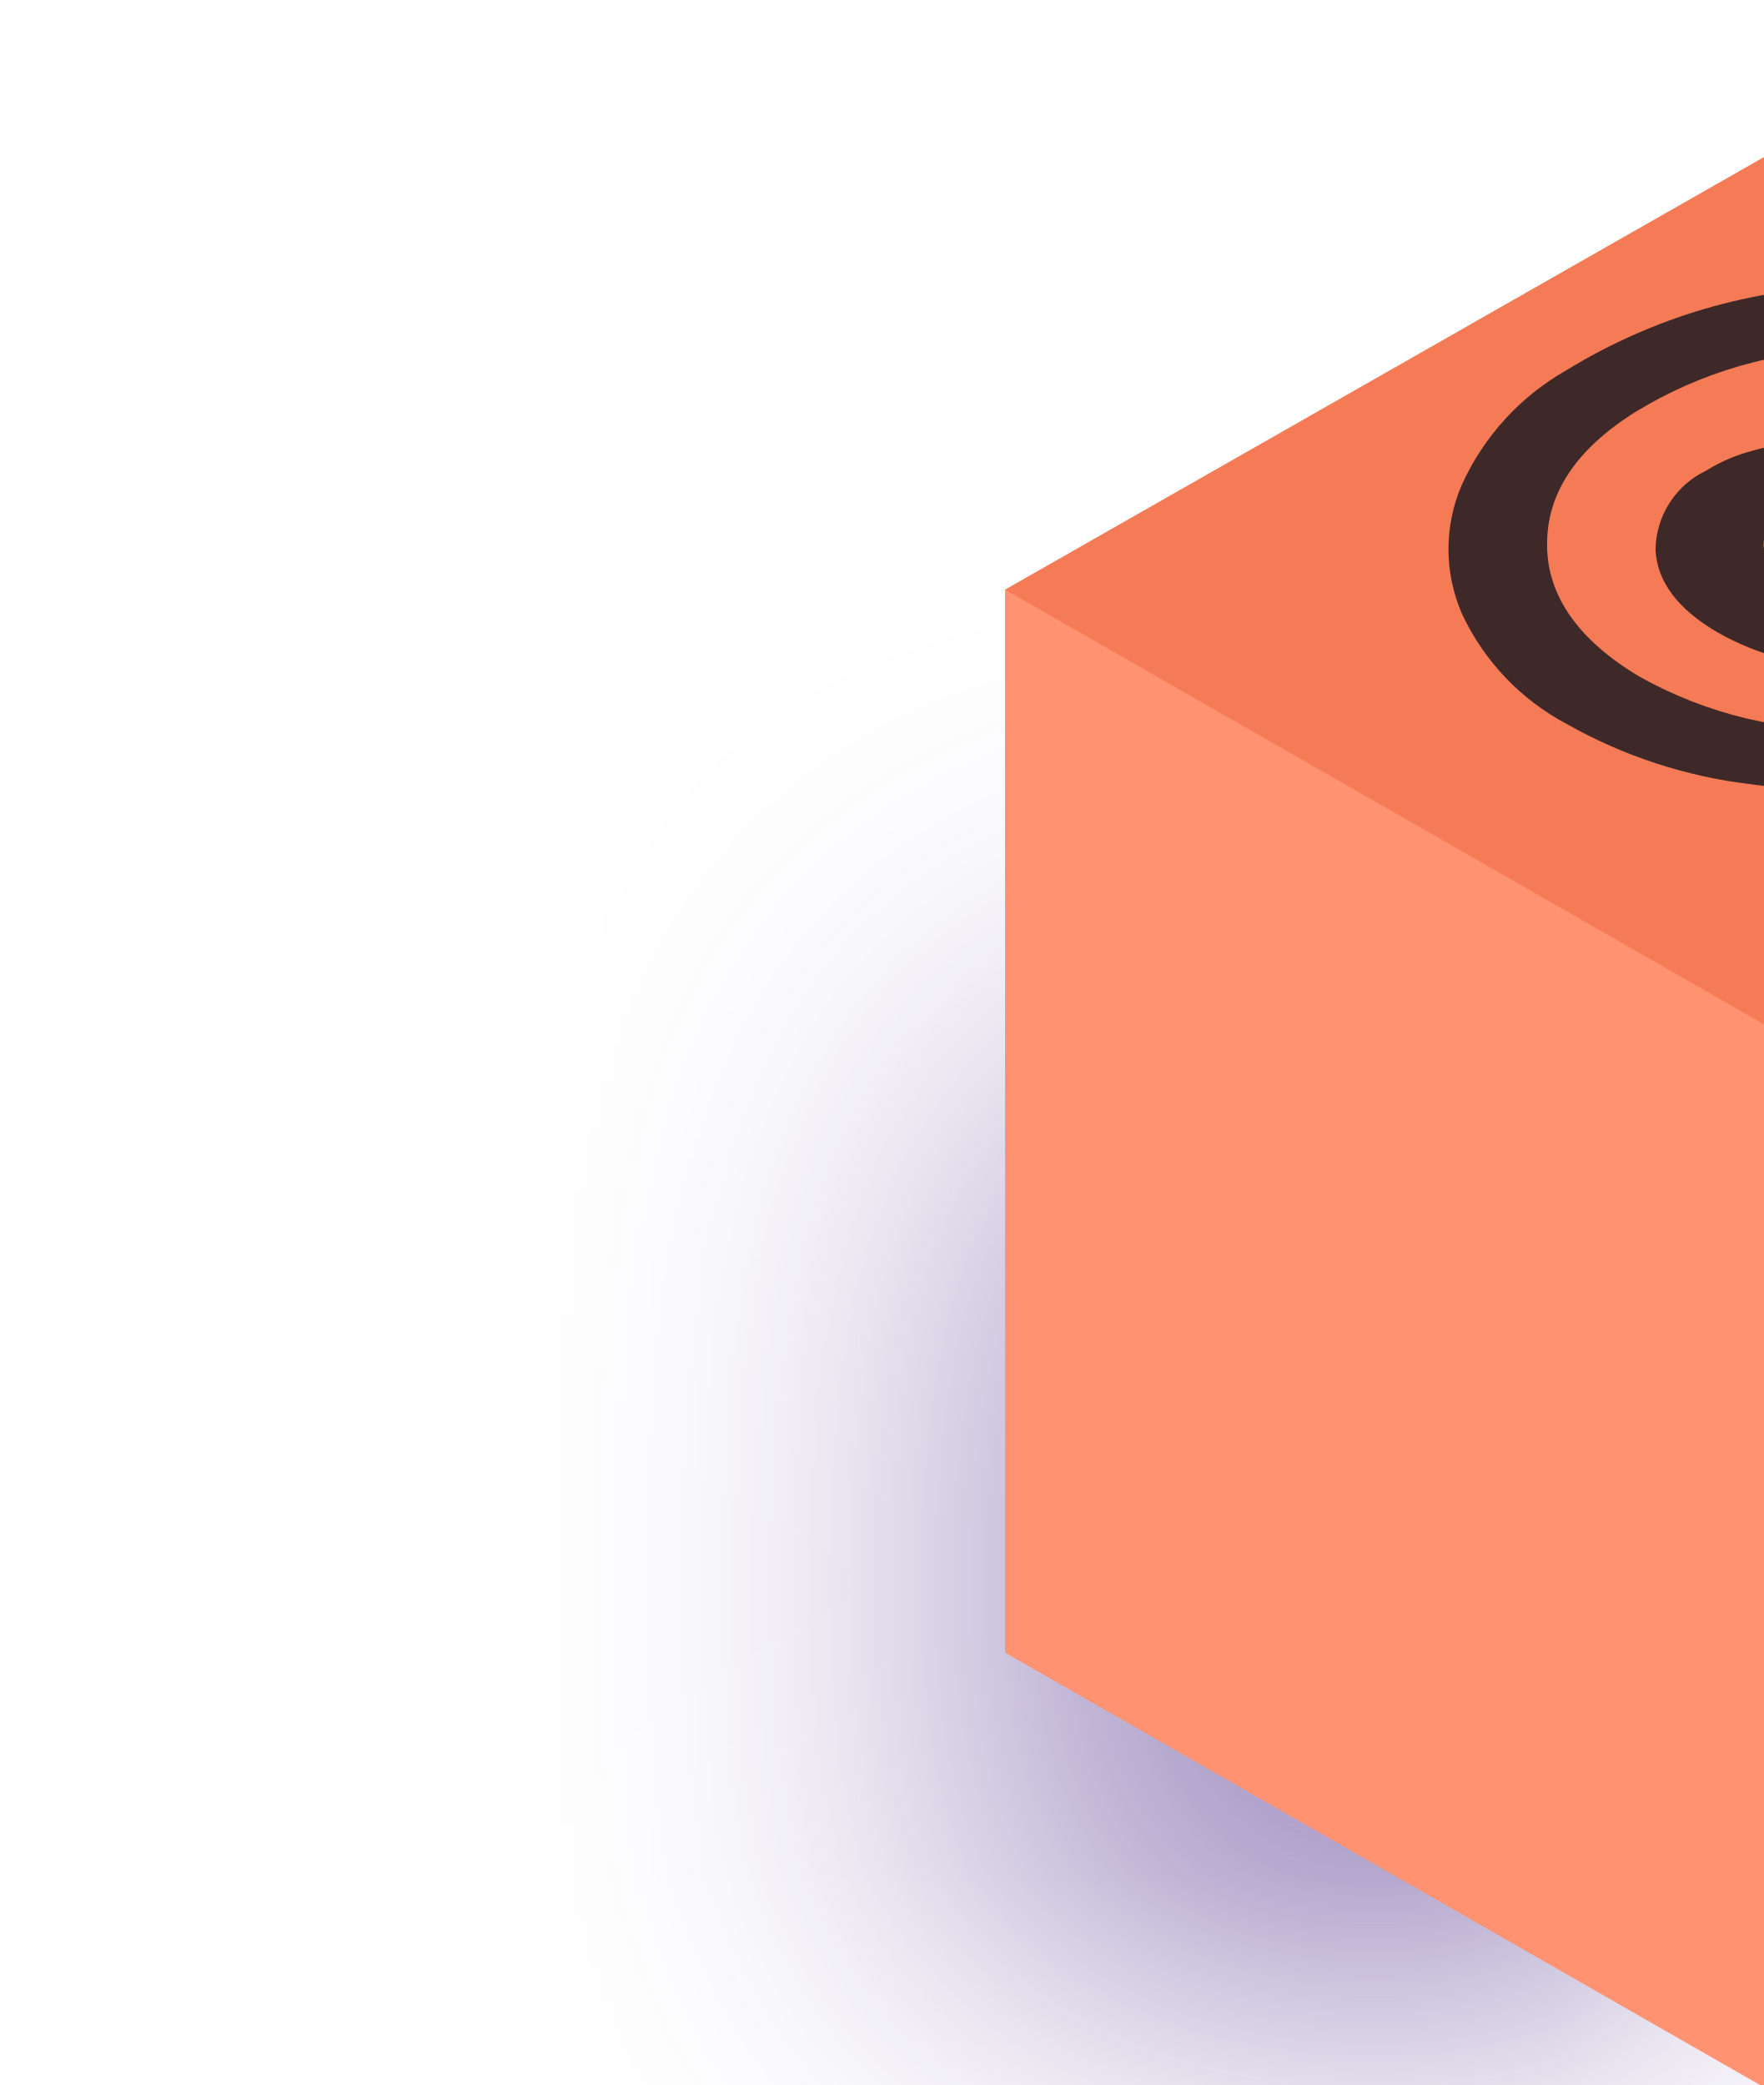
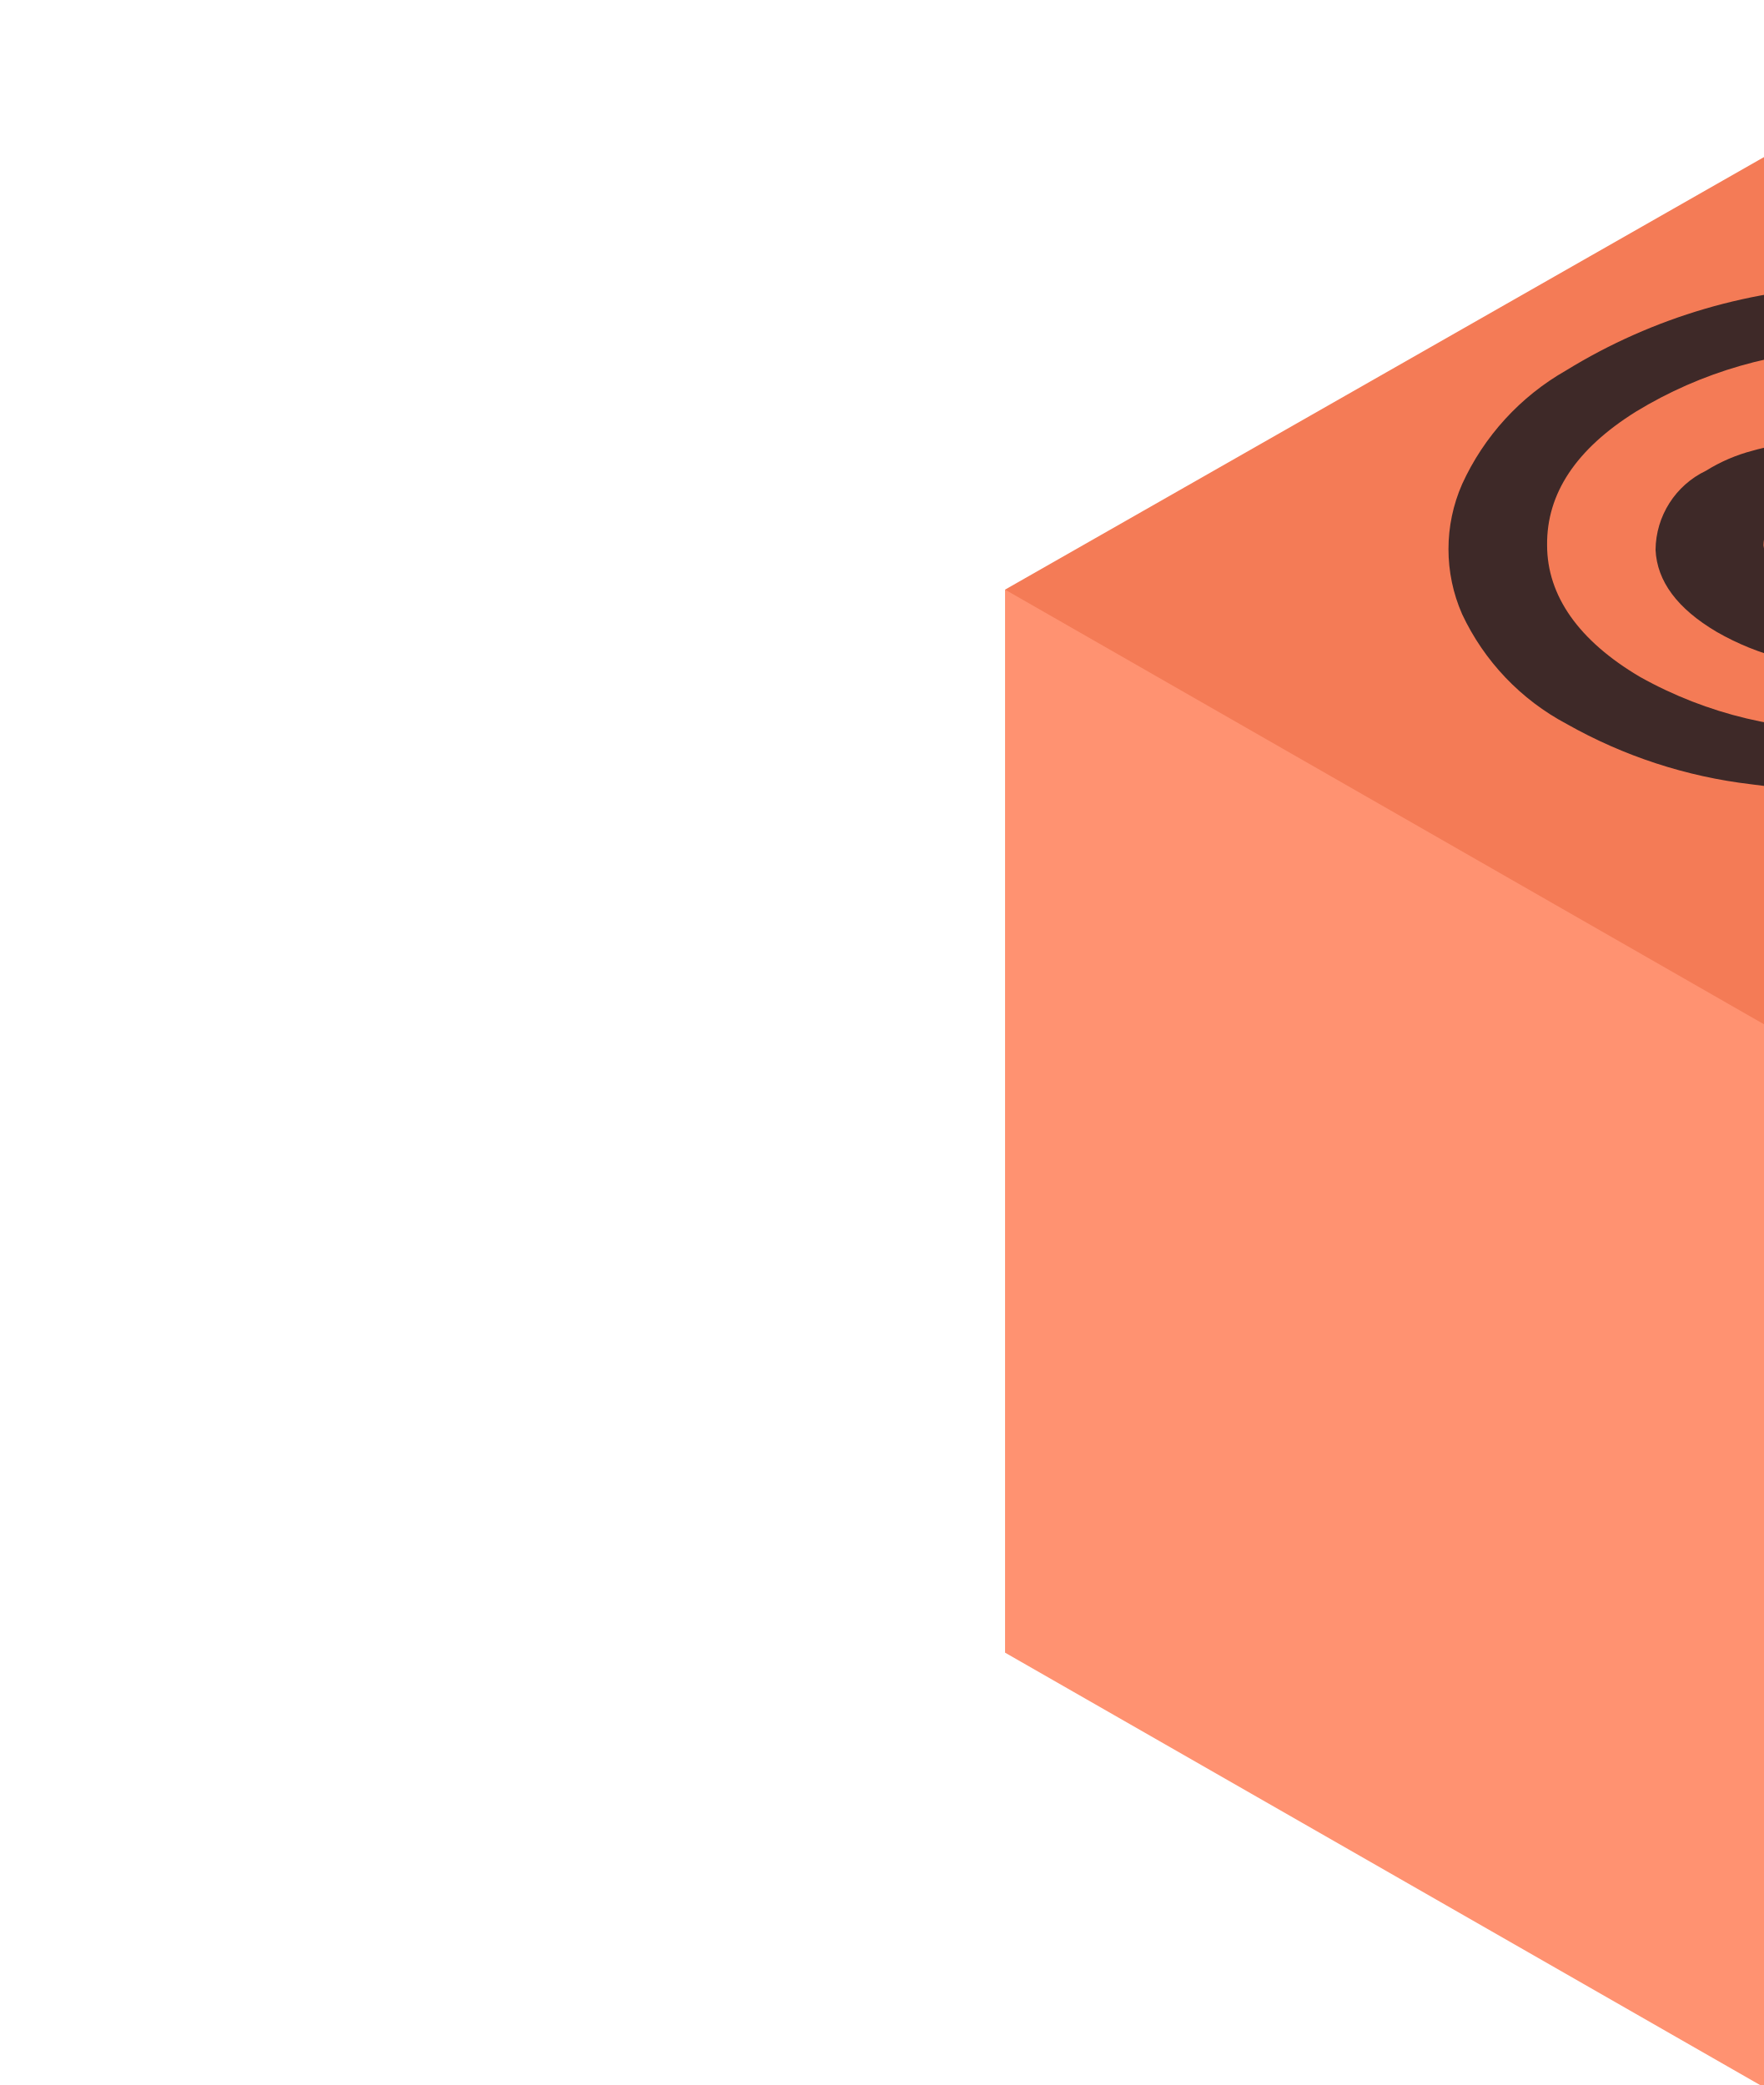
<svg xmlns="http://www.w3.org/2000/svg" xmlns:xlink="http://www.w3.org/1999/xlink" width="100%" height="100%">
  <defs>
-     <filter x="-97.9%" y="-76.3%" width="295.8%" height="313.7%" filterUnits="objectBoundingBox" id="a">
+     <filter x="-97.9%" y="-76.3%" width="100%" height="100%" filterUnits="objectBoundingBox" id="a">
      <feOffset dy="25" in="SourceAlpha" result="shadowOffsetOuter1" />
      <feGaussianBlur stdDeviation="25" in="shadowOffsetOuter1" result="shadowBlurOuter1" />
      <feColorMatrix values="0 0 0 0 0.209 0 0 0 0 0.069 0 0 0 0 0.478 0 0 0 0.497 0" in="shadowBlurOuter1" />
    </filter>
    <path id="b" d="M0 27.756v53.87l41.968 24.035 47.387-28.025v-53.87" />
  </defs>
  <g fill="none" fill-rule="evenodd">
    <g transform="translate(50.93 2.125)">
      <use fill="#000" filter="url(#a)" xlink:href="#b" />
      <use fill="#FF9271" xlink:href="#b" />
    </g>
    <path fill="#DF5C34" fill-rule="nonzero" d="M92.899 53.917v53.87l47.387-28.026v-53.87z" />
    <path fill="#F47B56" fill-rule="nonzero" d="M50.93 29.88L99.624 2.126l40.662 23.767-47.387 28.025z" />
    <path d="M94.013 14.49a25.942 25.942 0 0114.207 3.129c2.486 1.462 3.844 2.988 4.036 4.579.192 1.59-.628 2.975-2.562 4.143a9.115 9.115 0 01-2.985 1.18c-.869.205-1.76.295-2.652.269l-.974-.077c.091.217.151.446.18.68a3.132 3.132 0 01-.513 1.552 5.704 5.704 0 01-2.1 2.065 12.633 12.633 0 01-6.7 1.77 13.247 13.247 0 01-6.957-1.757c-1.999-1.18-3.023-2.566-3.1-4.156a4.49 4.49 0 012.562-4.015 8.488 8.488 0 012.357-1.013 9.175 9.175 0 012.037-.346h.705l-1.282-.77 3.6-2.244 8.34 4.912a4.377 4.377 0 004.15 0c1.769-1.103 1.137-2.552-1.895-4.348a19.261 19.261 0 00-10.556-2.347 21.67 21.67 0 00-11.018 3.168c-3.023 1.89-4.522 4.143-4.496 6.76 0 2.564 1.601 4.848 4.714 6.682a21.015 21.015 0 0011.146 2.655 20.926 20.926 0 0011.017-2.925 12.353 12.353 0 003.062-2.565 5.683 5.683 0 001.28-2.18l.18-.808 4.753.269c.008.145.008.29 0 .436a8.216 8.216 0 01-.346 1.154 8.303 8.303 0 01-.82 1.72 11.912 11.912 0 01-1.69 2 15.952 15.952 0 01-2.755 2.13 25.602 25.602 0 01-9.326 3.36 35.176 35.176 0 01-10.877.192 24.896 24.896 0 01-9.339-3.053 12.127 12.127 0 01-5.304-5.566 8.192 8.192 0 010-6.593 12.692 12.692 0 015.266-5.759 28.966 28.966 0 0114.655-4.284zm4.663 13.262c-.17-.891-.77-1.64-1.601-2.001a6.579 6.579 0 00-3.33-.911 5.619 5.619 0 00-3.101.795 2.283 2.283 0 00-1.281 2.001c.117.89.69 1.654 1.512 2.014a6.54 6.54 0 003.394.86 6.092 6.092 0 003.254-.847 2.065 2.065 0 001.205-1.911" fill="#3E2928" fill-rule="nonzero" />
  </g>
</svg>
